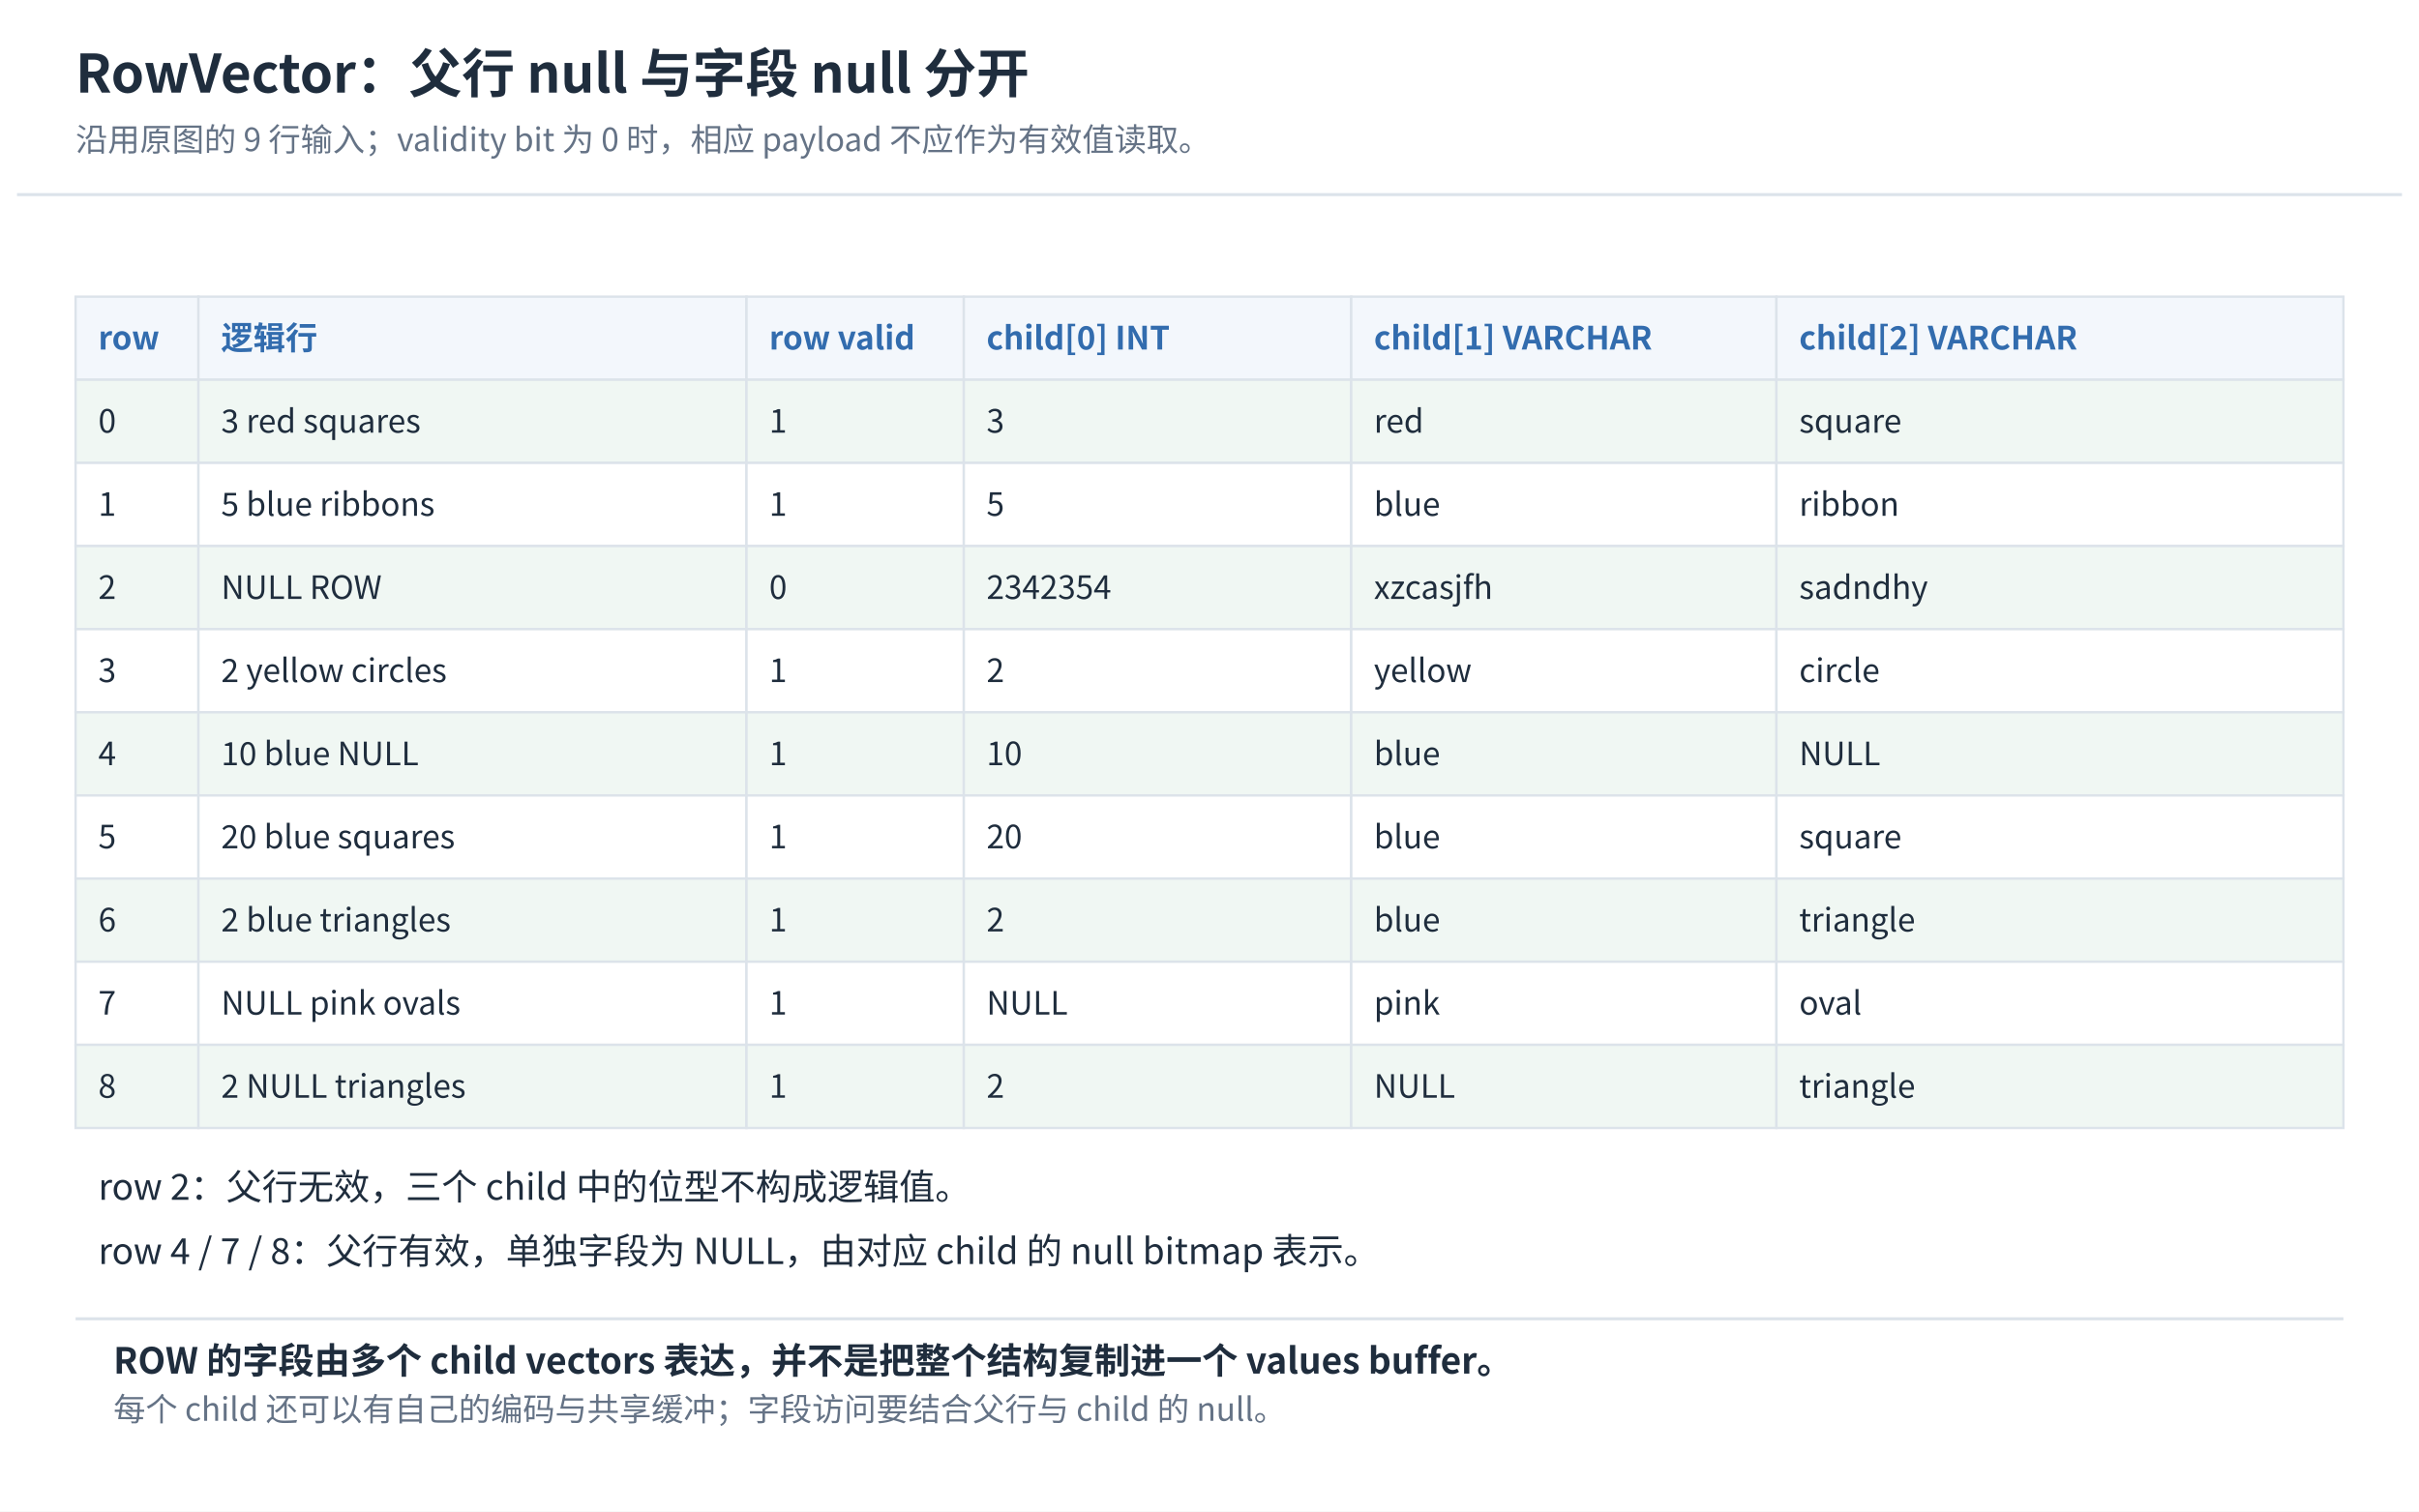
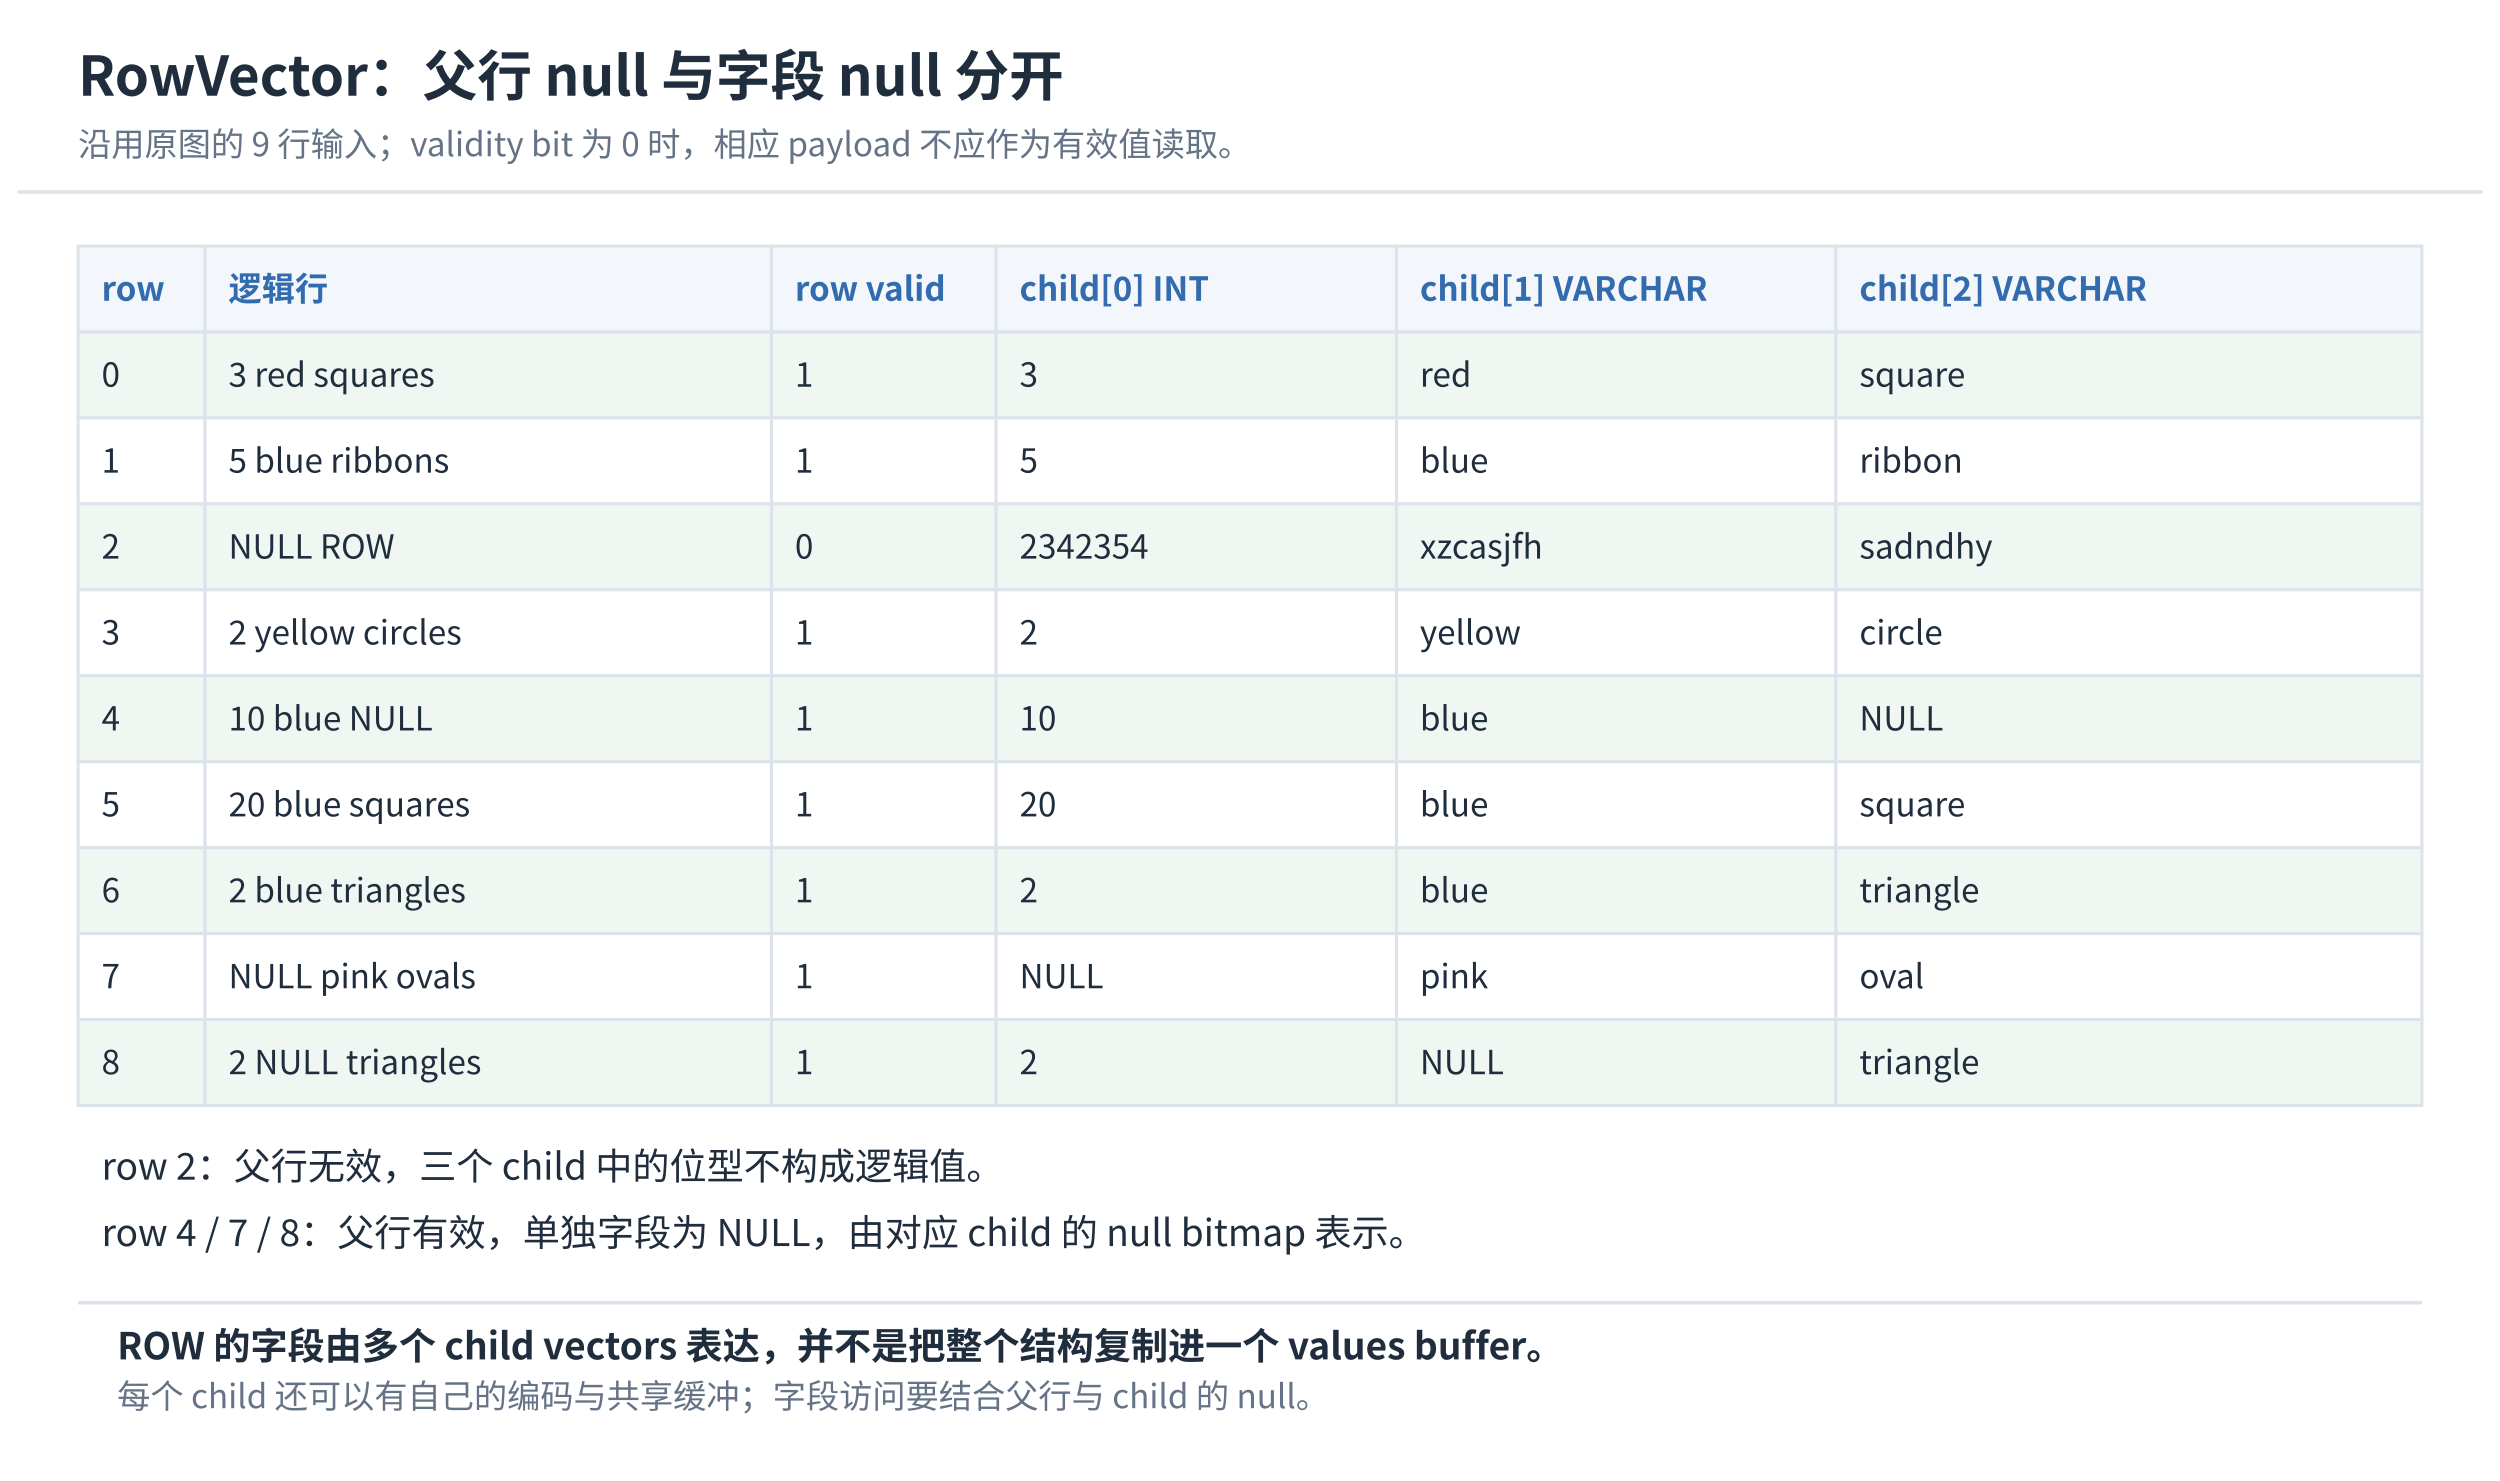
- <svg xmlns="http://www.w3.org/2000/svg" width="1280" height="800" viewBox="0 0 1280 800" role="img" aria-labelledby="title desc">
+ <svg xmlns="http://www.w3.org/2000/svg" width="1280" height="758" viewBox="0 0 1280 758" role="img" aria-labelledby="title desc">
  <defs>
    <marker id="arrow" viewBox="0 0 10 10" refX="9" refY="5" markerWidth="7" markerHeight="7" orient="auto-start-reverse">
      <path d="M 0 1 L 9 5 L 0 9" fill="none" stroke="#657386" stroke-width="1.6" />
    </marker>
  </defs>
-   <rect x="0" y="0" width="1280" height="800" rx="0" fill="white" stroke="none" stroke-width="1" />
-   <rect x="8" y="8" width="1264" height="784" rx="4" fill="white" stroke="none" stroke-width="1" />
-   <rect x="9" y="9" width="1262" height="94" rx="0" fill="white" stroke="none" stroke-width="1" />
-   <line x1="9" y1="103" x2="1271" y2="103" stroke="#dce3ea" stroke-width="1.6" />
+   <rect x="0" y="0" width="1280" height="769" rx="0" fill="white" stroke="none" stroke-width="1" />
+   <rect x="8" y="8" width="1264" height="753" rx="4" fill="white" stroke="none" stroke-width="1" />
+   <rect x="9" y="9" width="1262" height="89.271" rx="0" fill="white" stroke="none" stroke-width="1" />
+   <line x1="9" y1="98.271" x2="1271" y2="98.271" stroke="#dce3ea" stroke-width="1.85" />
  <text x="40" y="49" font-family="Noto Sans SC, Noto Sans CJK SC, Inter, Arial, sans-serif" fill="#1f2d3d" font-size="28" font-weight="600" text-anchor="start">RowVector：父行 null 与字段 null 分开</text>
  <text x="40" y="80" font-family="Noto Sans SC, Noto Sans CJK SC, Inter, Arial, sans-serif" fill="#657386" font-size="17" font-weight="400" text-anchor="start">沿用原图的 9 行输入；validity bit 为 0 时，相应 payload 不应作为有效值读取。</text>
-   <rect x="40" y="157" width="65" height="44" rx="0" fill="#f3f7fc" stroke="#dce3ea" stroke-width="1.25" />
-   <text x="52" y="185.0" font-family="Noto Sans SC, Noto Sans CJK SC, Inter, Arial, sans-serif" fill="#326cae" font-size="17" font-weight="600" text-anchor="start">row</text>
-   <rect x="105" y="157" width="290" height="44" rx="0" fill="#f3f7fc" stroke="#dce3ea" stroke-width="1.25" />
-   <text x="117" y="185.0" font-family="Noto Sans SC, Noto Sans CJK SC, Inter, Arial, sans-serif" fill="#326cae" font-size="17" font-weight="600" text-anchor="start">逻辑行</text>
-   <rect x="395" y="157" width="115" height="44" rx="0" fill="#f3f7fc" stroke="#dce3ea" stroke-width="1.25" />
-   <text x="407" y="185.0" font-family="Noto Sans SC, Noto Sans CJK SC, Inter, Arial, sans-serif" fill="#326cae" font-size="17" font-weight="600" text-anchor="start">row valid</text>
-   <rect x="510" y="157" width="205" height="44" rx="0" fill="#f3f7fc" stroke="#dce3ea" stroke-width="1.25" />
-   <text x="522" y="185.0" font-family="Noto Sans SC, Noto Sans CJK SC, Inter, Arial, sans-serif" fill="#326cae" font-size="17" font-weight="600" text-anchor="start">child[0] INT</text>
-   <rect x="715" y="157" width="225" height="44" rx="0" fill="#f3f7fc" stroke="#dce3ea" stroke-width="1.25" />
-   <text x="727" y="185.0" font-family="Noto Sans SC, Noto Sans CJK SC, Inter, Arial, sans-serif" fill="#326cae" font-size="17" font-weight="600" text-anchor="start">child[1] VARCHAR</text>
-   <rect x="940" y="157" width="300" height="44" rx="0" fill="#f3f7fc" stroke="#dce3ea" stroke-width="1.25" />
-   <text x="952" y="185.0" font-family="Noto Sans SC, Noto Sans CJK SC, Inter, Arial, sans-serif" fill="#326cae" font-size="17" font-weight="600" text-anchor="start">child[2] VARCHAR</text>
-   <rect x="40" y="201" width="65" height="44" rx="0" fill="#f0f7f3" stroke="#dce3ea" stroke-width="1.25" />
-   <text x="52" y="229.0" font-family="Noto Sans SC, Noto Sans CJK SC, Inter, Arial, sans-serif" fill="#1f2d3d" font-size="17" font-weight="400" text-anchor="start">0</text>
-   <rect x="105" y="201" width="290" height="44" rx="0" fill="#f0f7f3" stroke="#dce3ea" stroke-width="1.25" />
-   <text x="117" y="229.0" font-family="Noto Sans SC, Noto Sans CJK SC, Inter, Arial, sans-serif" fill="#1f2d3d" font-size="17" font-weight="400" text-anchor="start">3 red squares</text>
-   <rect x="395" y="201" width="115" height="44" rx="0" fill="#f0f7f3" stroke="#dce3ea" stroke-width="1.25" />
-   <text x="407" y="229.0" font-family="Noto Sans SC, Noto Sans CJK SC, Inter, Arial, sans-serif" fill="#1f2d3d" font-size="17" font-weight="400" text-anchor="start">1</text>
-   <rect x="510" y="201" width="205" height="44" rx="0" fill="#f0f7f3" stroke="#dce3ea" stroke-width="1.25" />
-   <text x="522" y="229.0" font-family="Noto Sans SC, Noto Sans CJK SC, Inter, Arial, sans-serif" fill="#1f2d3d" font-size="17" font-weight="400" text-anchor="start">3</text>
-   <rect x="715" y="201" width="225" height="44" rx="0" fill="#f0f7f3" stroke="#dce3ea" stroke-width="1.25" />
-   <text x="727" y="229.0" font-family="Noto Sans SC, Noto Sans CJK SC, Inter, Arial, sans-serif" fill="#1f2d3d" font-size="17" font-weight="400" text-anchor="start">red</text>
-   <rect x="940" y="201" width="300" height="44" rx="0" fill="#f0f7f3" stroke="#dce3ea" stroke-width="1.25" />
-   <text x="952" y="229.0" font-family="Noto Sans SC, Noto Sans CJK SC, Inter, Arial, sans-serif" fill="#1f2d3d" font-size="17" font-weight="400" text-anchor="start">square</text>
-   <rect x="40" y="245" width="65" height="44" rx="0" fill="white" stroke="#dce3ea" stroke-width="1.25" />
-   <text x="52" y="273.0" font-family="Noto Sans SC, Noto Sans CJK SC, Inter, Arial, sans-serif" fill="#1f2d3d" font-size="17" font-weight="400" text-anchor="start">1</text>
-   <rect x="105" y="245" width="290" height="44" rx="0" fill="white" stroke="#dce3ea" stroke-width="1.25" />
-   <text x="117" y="273.0" font-family="Noto Sans SC, Noto Sans CJK SC, Inter, Arial, sans-serif" fill="#1f2d3d" font-size="17" font-weight="400" text-anchor="start">5 blue ribbons</text>
-   <rect x="395" y="245" width="115" height="44" rx="0" fill="white" stroke="#dce3ea" stroke-width="1.25" />
-   <text x="407" y="273.0" font-family="Noto Sans SC, Noto Sans CJK SC, Inter, Arial, sans-serif" fill="#1f2d3d" font-size="17" font-weight="400" text-anchor="start">1</text>
-   <rect x="510" y="245" width="205" height="44" rx="0" fill="white" stroke="#dce3ea" stroke-width="1.25" />
-   <text x="522" y="273.0" font-family="Noto Sans SC, Noto Sans CJK SC, Inter, Arial, sans-serif" fill="#1f2d3d" font-size="17" font-weight="400" text-anchor="start">5</text>
-   <rect x="715" y="245" width="225" height="44" rx="0" fill="white" stroke="#dce3ea" stroke-width="1.25" />
-   <text x="727" y="273.0" font-family="Noto Sans SC, Noto Sans CJK SC, Inter, Arial, sans-serif" fill="#1f2d3d" font-size="17" font-weight="400" text-anchor="start">blue</text>
-   <rect x="940" y="245" width="300" height="44" rx="0" fill="white" stroke="#dce3ea" stroke-width="1.25" />
-   <text x="952" y="273.0" font-family="Noto Sans SC, Noto Sans CJK SC, Inter, Arial, sans-serif" fill="#1f2d3d" font-size="17" font-weight="400" text-anchor="start">ribbon</text>
-   <rect x="40" y="289" width="65" height="44" rx="0" fill="#f0f7f3" stroke="#dce3ea" stroke-width="1.25" />
-   <text x="52" y="317.0" font-family="Noto Sans SC, Noto Sans CJK SC, Inter, Arial, sans-serif" fill="#1f2d3d" font-size="17" font-weight="400" text-anchor="start">2</text>
-   <rect x="105" y="289" width="290" height="44" rx="0" fill="#f0f7f3" stroke="#dce3ea" stroke-width="1.25" />
-   <text x="117" y="317.0" font-family="Noto Sans SC, Noto Sans CJK SC, Inter, Arial, sans-serif" fill="#1f2d3d" font-size="17" font-weight="400" text-anchor="start">NULL ROW</text>
-   <rect x="395" y="289" width="115" height="44" rx="0" fill="#f0f7f3" stroke="#dce3ea" stroke-width="1.25" />
-   <text x="407" y="317.0" font-family="Noto Sans SC, Noto Sans CJK SC, Inter, Arial, sans-serif" fill="#1f2d3d" font-size="17" font-weight="400" text-anchor="start">0</text>
-   <rect x="510" y="289" width="205" height="44" rx="0" fill="#f0f7f3" stroke="#dce3ea" stroke-width="1.25" />
-   <text x="522" y="317.0" font-family="Noto Sans SC, Noto Sans CJK SC, Inter, Arial, sans-serif" fill="#1f2d3d" font-size="17" font-weight="400" text-anchor="start">2342354</text>
-   <rect x="715" y="289" width="225" height="44" rx="0" fill="#f0f7f3" stroke="#dce3ea" stroke-width="1.25" />
-   <text x="727" y="317.0" font-family="Noto Sans SC, Noto Sans CJK SC, Inter, Arial, sans-serif" fill="#1f2d3d" font-size="17" font-weight="400" text-anchor="start">xzcasjfh</text>
-   <rect x="940" y="289" width="300" height="44" rx="0" fill="#f0f7f3" stroke="#dce3ea" stroke-width="1.25" />
-   <text x="952" y="317.0" font-family="Noto Sans SC, Noto Sans CJK SC, Inter, Arial, sans-serif" fill="#1f2d3d" font-size="17" font-weight="400" text-anchor="start">sadndhy</text>
-   <rect x="40" y="333" width="65" height="44" rx="0" fill="white" stroke="#dce3ea" stroke-width="1.25" />
-   <text x="52" y="361.0" font-family="Noto Sans SC, Noto Sans CJK SC, Inter, Arial, sans-serif" fill="#1f2d3d" font-size="17" font-weight="400" text-anchor="start">3</text>
-   <rect x="105" y="333" width="290" height="44" rx="0" fill="white" stroke="#dce3ea" stroke-width="1.25" />
-   <text x="117" y="361.0" font-family="Noto Sans SC, Noto Sans CJK SC, Inter, Arial, sans-serif" fill="#1f2d3d" font-size="17" font-weight="400" text-anchor="start">2 yellow circles</text>
-   <rect x="395" y="333" width="115" height="44" rx="0" fill="white" stroke="#dce3ea" stroke-width="1.25" />
-   <text x="407" y="361.0" font-family="Noto Sans SC, Noto Sans CJK SC, Inter, Arial, sans-serif" fill="#1f2d3d" font-size="17" font-weight="400" text-anchor="start">1</text>
-   <rect x="510" y="333" width="205" height="44" rx="0" fill="white" stroke="#dce3ea" stroke-width="1.25" />
-   <text x="522" y="361.0" font-family="Noto Sans SC, Noto Sans CJK SC, Inter, Arial, sans-serif" fill="#1f2d3d" font-size="17" font-weight="400" text-anchor="start">2</text>
-   <rect x="715" y="333" width="225" height="44" rx="0" fill="white" stroke="#dce3ea" stroke-width="1.25" />
-   <text x="727" y="361.0" font-family="Noto Sans SC, Noto Sans CJK SC, Inter, Arial, sans-serif" fill="#1f2d3d" font-size="17" font-weight="400" text-anchor="start">yellow</text>
-   <rect x="940" y="333" width="300" height="44" rx="0" fill="white" stroke="#dce3ea" stroke-width="1.25" />
-   <text x="952" y="361.0" font-family="Noto Sans SC, Noto Sans CJK SC, Inter, Arial, sans-serif" fill="#1f2d3d" font-size="17" font-weight="400" text-anchor="start">circle</text>
-   <rect x="40" y="377" width="65" height="44" rx="0" fill="#f0f7f3" stroke="#dce3ea" stroke-width="1.25" />
-   <text x="52" y="405.0" font-family="Noto Sans SC, Noto Sans CJK SC, Inter, Arial, sans-serif" fill="#1f2d3d" font-size="17" font-weight="400" text-anchor="start">4</text>
-   <rect x="105" y="377" width="290" height="44" rx="0" fill="#f0f7f3" stroke="#dce3ea" stroke-width="1.25" />
-   <text x="117" y="405.0" font-family="Noto Sans SC, Noto Sans CJK SC, Inter, Arial, sans-serif" fill="#1f2d3d" font-size="17" font-weight="400" text-anchor="start">10 blue NULL</text>
-   <rect x="395" y="377" width="115" height="44" rx="0" fill="#f0f7f3" stroke="#dce3ea" stroke-width="1.25" />
-   <text x="407" y="405.0" font-family="Noto Sans SC, Noto Sans CJK SC, Inter, Arial, sans-serif" fill="#1f2d3d" font-size="17" font-weight="400" text-anchor="start">1</text>
-   <rect x="510" y="377" width="205" height="44" rx="0" fill="#f0f7f3" stroke="#dce3ea" stroke-width="1.25" />
-   <text x="522" y="405.0" font-family="Noto Sans SC, Noto Sans CJK SC, Inter, Arial, sans-serif" fill="#1f2d3d" font-size="17" font-weight="400" text-anchor="start">10</text>
-   <rect x="715" y="377" width="225" height="44" rx="0" fill="#f0f7f3" stroke="#dce3ea" stroke-width="1.25" />
-   <text x="727" y="405.0" font-family="Noto Sans SC, Noto Sans CJK SC, Inter, Arial, sans-serif" fill="#1f2d3d" font-size="17" font-weight="400" text-anchor="start">blue</text>
-   <rect x="940" y="377" width="300" height="44" rx="0" fill="#f0f7f3" stroke="#dce3ea" stroke-width="1.25" />
-   <text x="952" y="405.0" font-family="Noto Sans SC, Noto Sans CJK SC, Inter, Arial, sans-serif" fill="#1f2d3d" font-size="17" font-weight="400" text-anchor="start">NULL</text>
-   <rect x="40" y="421" width="65" height="44" rx="0" fill="white" stroke="#dce3ea" stroke-width="1.25" />
-   <text x="52" y="449.0" font-family="Noto Sans SC, Noto Sans CJK SC, Inter, Arial, sans-serif" fill="#1f2d3d" font-size="17" font-weight="400" text-anchor="start">5</text>
-   <rect x="105" y="421" width="290" height="44" rx="0" fill="white" stroke="#dce3ea" stroke-width="1.25" />
-   <text x="117" y="449.0" font-family="Noto Sans SC, Noto Sans CJK SC, Inter, Arial, sans-serif" fill="#1f2d3d" font-size="17" font-weight="400" text-anchor="start">20 blue squares</text>
-   <rect x="395" y="421" width="115" height="44" rx="0" fill="white" stroke="#dce3ea" stroke-width="1.25" />
-   <text x="407" y="449.0" font-family="Noto Sans SC, Noto Sans CJK SC, Inter, Arial, sans-serif" fill="#1f2d3d" font-size="17" font-weight="400" text-anchor="start">1</text>
-   <rect x="510" y="421" width="205" height="44" rx="0" fill="white" stroke="#dce3ea" stroke-width="1.25" />
-   <text x="522" y="449.0" font-family="Noto Sans SC, Noto Sans CJK SC, Inter, Arial, sans-serif" fill="#1f2d3d" font-size="17" font-weight="400" text-anchor="start">20</text>
-   <rect x="715" y="421" width="225" height="44" rx="0" fill="white" stroke="#dce3ea" stroke-width="1.25" />
-   <text x="727" y="449.0" font-family="Noto Sans SC, Noto Sans CJK SC, Inter, Arial, sans-serif" fill="#1f2d3d" font-size="17" font-weight="400" text-anchor="start">blue</text>
-   <rect x="940" y="421" width="300" height="44" rx="0" fill="white" stroke="#dce3ea" stroke-width="1.25" />
-   <text x="952" y="449.0" font-family="Noto Sans SC, Noto Sans CJK SC, Inter, Arial, sans-serif" fill="#1f2d3d" font-size="17" font-weight="400" text-anchor="start">square</text>
-   <rect x="40" y="465" width="65" height="44" rx="0" fill="#f0f7f3" stroke="#dce3ea" stroke-width="1.25" />
-   <text x="52" y="493.0" font-family="Noto Sans SC, Noto Sans CJK SC, Inter, Arial, sans-serif" fill="#1f2d3d" font-size="17" font-weight="400" text-anchor="start">6</text>
-   <rect x="105" y="465" width="290" height="44" rx="0" fill="#f0f7f3" stroke="#dce3ea" stroke-width="1.25" />
-   <text x="117" y="493.0" font-family="Noto Sans SC, Noto Sans CJK SC, Inter, Arial, sans-serif" fill="#1f2d3d" font-size="17" font-weight="400" text-anchor="start">2 blue triangles</text>
-   <rect x="395" y="465" width="115" height="44" rx="0" fill="#f0f7f3" stroke="#dce3ea" stroke-width="1.25" />
-   <text x="407" y="493.0" font-family="Noto Sans SC, Noto Sans CJK SC, Inter, Arial, sans-serif" fill="#1f2d3d" font-size="17" font-weight="400" text-anchor="start">1</text>
-   <rect x="510" y="465" width="205" height="44" rx="0" fill="#f0f7f3" stroke="#dce3ea" stroke-width="1.25" />
-   <text x="522" y="493.0" font-family="Noto Sans SC, Noto Sans CJK SC, Inter, Arial, sans-serif" fill="#1f2d3d" font-size="17" font-weight="400" text-anchor="start">2</text>
-   <rect x="715" y="465" width="225" height="44" rx="0" fill="#f0f7f3" stroke="#dce3ea" stroke-width="1.25" />
-   <text x="727" y="493.0" font-family="Noto Sans SC, Noto Sans CJK SC, Inter, Arial, sans-serif" fill="#1f2d3d" font-size="17" font-weight="400" text-anchor="start">blue</text>
-   <rect x="940" y="465" width="300" height="44" rx="0" fill="#f0f7f3" stroke="#dce3ea" stroke-width="1.25" />
-   <text x="952" y="493.0" font-family="Noto Sans SC, Noto Sans CJK SC, Inter, Arial, sans-serif" fill="#1f2d3d" font-size="17" font-weight="400" text-anchor="start">triangle</text>
-   <rect x="40" y="509" width="65" height="44" rx="0" fill="white" stroke="#dce3ea" stroke-width="1.25" />
-   <text x="52" y="537.0" font-family="Noto Sans SC, Noto Sans CJK SC, Inter, Arial, sans-serif" fill="#1f2d3d" font-size="17" font-weight="400" text-anchor="start">7</text>
-   <rect x="105" y="509" width="290" height="44" rx="0" fill="white" stroke="#dce3ea" stroke-width="1.25" />
-   <text x="117" y="537.0" font-family="Noto Sans SC, Noto Sans CJK SC, Inter, Arial, sans-serif" fill="#1f2d3d" font-size="17" font-weight="400" text-anchor="start">NULL pink ovals</text>
-   <rect x="395" y="509" width="115" height="44" rx="0" fill="white" stroke="#dce3ea" stroke-width="1.25" />
-   <text x="407" y="537.0" font-family="Noto Sans SC, Noto Sans CJK SC, Inter, Arial, sans-serif" fill="#1f2d3d" font-size="17" font-weight="400" text-anchor="start">1</text>
-   <rect x="510" y="509" width="205" height="44" rx="0" fill="white" stroke="#dce3ea" stroke-width="1.25" />
-   <text x="522" y="537.0" font-family="Noto Sans SC, Noto Sans CJK SC, Inter, Arial, sans-serif" fill="#1f2d3d" font-size="17" font-weight="400" text-anchor="start">NULL</text>
-   <rect x="715" y="509" width="225" height="44" rx="0" fill="white" stroke="#dce3ea" stroke-width="1.25" />
-   <text x="727" y="537.0" font-family="Noto Sans SC, Noto Sans CJK SC, Inter, Arial, sans-serif" fill="#1f2d3d" font-size="17" font-weight="400" text-anchor="start">pink</text>
-   <rect x="940" y="509" width="300" height="44" rx="0" fill="white" stroke="#dce3ea" stroke-width="1.25" />
-   <text x="952" y="537.0" font-family="Noto Sans SC, Noto Sans CJK SC, Inter, Arial, sans-serif" fill="#1f2d3d" font-size="17" font-weight="400" text-anchor="start">oval</text>
-   <rect x="40" y="553" width="65" height="44" rx="0" fill="#f0f7f3" stroke="#dce3ea" stroke-width="1.25" />
-   <text x="52" y="581.0" font-family="Noto Sans SC, Noto Sans CJK SC, Inter, Arial, sans-serif" fill="#1f2d3d" font-size="17" font-weight="400" text-anchor="start">8</text>
-   <rect x="105" y="553" width="290" height="44" rx="0" fill="#f0f7f3" stroke="#dce3ea" stroke-width="1.25" />
-   <text x="117" y="581.0" font-family="Noto Sans SC, Noto Sans CJK SC, Inter, Arial, sans-serif" fill="#1f2d3d" font-size="17" font-weight="400" text-anchor="start">2 NULL triangles</text>
-   <rect x="395" y="553" width="115" height="44" rx="0" fill="#f0f7f3" stroke="#dce3ea" stroke-width="1.25" />
-   <text x="407" y="581.0" font-family="Noto Sans SC, Noto Sans CJK SC, Inter, Arial, sans-serif" fill="#1f2d3d" font-size="17" font-weight="400" text-anchor="start">1</text>
-   <rect x="510" y="553" width="205" height="44" rx="0" fill="#f0f7f3" stroke="#dce3ea" stroke-width="1.25" />
-   <text x="522" y="581.0" font-family="Noto Sans SC, Noto Sans CJK SC, Inter, Arial, sans-serif" fill="#1f2d3d" font-size="17" font-weight="400" text-anchor="start">2</text>
-   <rect x="715" y="553" width="225" height="44" rx="0" fill="#f0f7f3" stroke="#dce3ea" stroke-width="1.25" />
-   <text x="727" y="581.0" font-family="Noto Sans SC, Noto Sans CJK SC, Inter, Arial, sans-serif" fill="#1f2d3d" font-size="17" font-weight="400" text-anchor="start">NULL</text>
-   <rect x="940" y="553" width="300" height="44" rx="0" fill="#f0f7f3" stroke="#dce3ea" stroke-width="1.25" />
-   <text x="952" y="581.0" font-family="Noto Sans SC, Noto Sans CJK SC, Inter, Arial, sans-serif" fill="#1f2d3d" font-size="17" font-weight="400" text-anchor="start">triangle</text>
-   <text x="52" y="635" font-family="Noto Sans SC, Noto Sans CJK SC, Inter, Arial, sans-serif" fill="#1f2d3d" font-size="19" font-weight="400" text-anchor="start">row 2：父行无效，三个 child 中的位型不构成逻辑值。</text>
-   <text x="52" y="669" font-family="Noto Sans SC, Noto Sans CJK SC, Inter, Arial, sans-serif" fill="#1f2d3d" font-size="19" font-weight="400" text-anchor="start">row 4 / 7 / 8：父行有效，单独字段为 NULL，由对应 child 的 null bitmap 表示。</text>
-   <rect x="40" y="698" width="1200" height="70" rx="4" fill="#ffffff" stroke="none" stroke-width="1" />
-   <line x1="40.0" y1="698.0" x2="1240.0" y2="698.0" stroke="#dce3ea" stroke-width="1.6" data-style-decoration="summary-divider" />
-   <text x="60" y="727" font-family="Noto Sans SC, Noto Sans CJK SC, Inter, Arial, sans-serif" fill="#1f2d3d" font-size="19" font-weight="600" text-anchor="start">ROW 的字段由多个 child vectors 表达，并不是把整个结构复制进一个 values buffer。</text>
-   <text x="60" y="752" font-family="Noto Sans SC, Noto Sans CJK SC, Inter, Arial, sans-serif" fill="#657386" font-size="17" font-weight="400" text-anchor="start">每个 child 还可以有自己的编码与共享缓冲；字段访问要结合父行与 child 的 null。</text>
+   <rect x="40" y="126" width="65" height="44" rx="0" fill="#f3f7fc" stroke="#dce3ea" stroke-width="1.55" />
+   <text x="52" y="154" font-family="Noto Sans SC, Noto Sans CJK SC, Inter, Arial, sans-serif" fill="#326cae" font-size="17" font-weight="600" text-anchor="start">row</text>
+   <rect x="105" y="126" width="290" height="44" rx="0" fill="#f3f7fc" stroke="#dce3ea" stroke-width="1.55" />
+   <text x="117" y="154" font-family="Noto Sans SC, Noto Sans CJK SC, Inter, Arial, sans-serif" fill="#326cae" font-size="17" font-weight="600" text-anchor="start">逻辑行</text>
+   <rect x="395" y="126" width="115" height="44" rx="0" fill="#f3f7fc" stroke="#dce3ea" stroke-width="1.55" />
+   <text x="407" y="154" font-family="Noto Sans SC, Noto Sans CJK SC, Inter, Arial, sans-serif" fill="#326cae" font-size="17" font-weight="600" text-anchor="start">row valid</text>
+   <rect x="510" y="126" width="205" height="44" rx="0" fill="#f3f7fc" stroke="#dce3ea" stroke-width="1.55" />
+   <text x="522" y="154" font-family="Noto Sans SC, Noto Sans CJK SC, Inter, Arial, sans-serif" fill="#326cae" font-size="17" font-weight="600" text-anchor="start">child[0] INT</text>
+   <rect x="715" y="126" width="225" height="44" rx="0" fill="#f3f7fc" stroke="#dce3ea" stroke-width="1.55" />
+   <text x="727" y="154" font-family="Noto Sans SC, Noto Sans CJK SC, Inter, Arial, sans-serif" fill="#326cae" font-size="17" font-weight="600" text-anchor="start">child[1] VARCHAR</text>
+   <rect x="940" y="126" width="300" height="44" rx="0" fill="#f3f7fc" stroke="#dce3ea" stroke-width="1.55" />
+   <text x="952" y="154" font-family="Noto Sans SC, Noto Sans CJK SC, Inter, Arial, sans-serif" fill="#326cae" font-size="17" font-weight="600" text-anchor="start">child[2] VARCHAR</text>
+   <rect x="40" y="170" width="65" height="44" rx="0" fill="#f0f7f3" stroke="#dce3ea" stroke-width="1.55" />
+   <text x="52" y="198" font-family="Noto Sans SC, Noto Sans CJK SC, Inter, Arial, sans-serif" fill="#1f2d3d" font-size="17" font-weight="400" text-anchor="start">0</text>
+   <rect x="105" y="170" width="290" height="44" rx="0" fill="#f0f7f3" stroke="#dce3ea" stroke-width="1.55" />
+   <text x="117" y="198" font-family="Noto Sans SC, Noto Sans CJK SC, Inter, Arial, sans-serif" fill="#1f2d3d" font-size="17" font-weight="400" text-anchor="start">3 red squares</text>
+   <rect x="395" y="170" width="115" height="44" rx="0" fill="#f0f7f3" stroke="#dce3ea" stroke-width="1.55" />
+   <text x="407" y="198" font-family="Noto Sans SC, Noto Sans CJK SC, Inter, Arial, sans-serif" fill="#1f2d3d" font-size="17" font-weight="400" text-anchor="start">1</text>
+   <rect x="510" y="170" width="205" height="44" rx="0" fill="#f0f7f3" stroke="#dce3ea" stroke-width="1.55" />
+   <text x="522" y="198" font-family="Noto Sans SC, Noto Sans CJK SC, Inter, Arial, sans-serif" fill="#1f2d3d" font-size="17" font-weight="400" text-anchor="start">3</text>
+   <rect x="715" y="170" width="225" height="44" rx="0" fill="#f0f7f3" stroke="#dce3ea" stroke-width="1.55" />
+   <text x="727" y="198" font-family="Noto Sans SC, Noto Sans CJK SC, Inter, Arial, sans-serif" fill="#1f2d3d" font-size="17" font-weight="400" text-anchor="start">red</text>
+   <rect x="940" y="170" width="300" height="44" rx="0" fill="#f0f7f3" stroke="#dce3ea" stroke-width="1.55" />
+   <text x="952" y="198" font-family="Noto Sans SC, Noto Sans CJK SC, Inter, Arial, sans-serif" fill="#1f2d3d" font-size="17" font-weight="400" text-anchor="start">square</text>
+   <rect x="40" y="214" width="65" height="44" rx="0" fill="white" stroke="#dce3ea" stroke-width="1.55" />
+   <text x="52" y="242" font-family="Noto Sans SC, Noto Sans CJK SC, Inter, Arial, sans-serif" fill="#1f2d3d" font-size="17" font-weight="400" text-anchor="start">1</text>
+   <rect x="105" y="214" width="290" height="44" rx="0" fill="white" stroke="#dce3ea" stroke-width="1.55" />
+   <text x="117" y="242" font-family="Noto Sans SC, Noto Sans CJK SC, Inter, Arial, sans-serif" fill="#1f2d3d" font-size="17" font-weight="400" text-anchor="start">5 blue ribbons</text>
+   <rect x="395" y="214" width="115" height="44" rx="0" fill="white" stroke="#dce3ea" stroke-width="1.55" />
+   <text x="407" y="242" font-family="Noto Sans SC, Noto Sans CJK SC, Inter, Arial, sans-serif" fill="#1f2d3d" font-size="17" font-weight="400" text-anchor="start">1</text>
+   <rect x="510" y="214" width="205" height="44" rx="0" fill="white" stroke="#dce3ea" stroke-width="1.55" />
+   <text x="522" y="242" font-family="Noto Sans SC, Noto Sans CJK SC, Inter, Arial, sans-serif" fill="#1f2d3d" font-size="17" font-weight="400" text-anchor="start">5</text>
+   <rect x="715" y="214" width="225" height="44" rx="0" fill="white" stroke="#dce3ea" stroke-width="1.55" />
+   <text x="727" y="242" font-family="Noto Sans SC, Noto Sans CJK SC, Inter, Arial, sans-serif" fill="#1f2d3d" font-size="17" font-weight="400" text-anchor="start">blue</text>
+   <rect x="940" y="214" width="300" height="44" rx="0" fill="white" stroke="#dce3ea" stroke-width="1.55" />
+   <text x="952" y="242" font-family="Noto Sans SC, Noto Sans CJK SC, Inter, Arial, sans-serif" fill="#1f2d3d" font-size="17" font-weight="400" text-anchor="start">ribbon</text>
+   <rect x="40" y="258" width="65" height="44" rx="0" fill="#f0f7f3" stroke="#dce3ea" stroke-width="1.55" />
+   <text x="52" y="286" font-family="Noto Sans SC, Noto Sans CJK SC, Inter, Arial, sans-serif" fill="#1f2d3d" font-size="17" font-weight="400" text-anchor="start">2</text>
+   <rect x="105" y="258" width="290" height="44" rx="0" fill="#f0f7f3" stroke="#dce3ea" stroke-width="1.55" />
+   <text x="117" y="286" font-family="Noto Sans SC, Noto Sans CJK SC, Inter, Arial, sans-serif" fill="#1f2d3d" font-size="17" font-weight="400" text-anchor="start">NULL ROW</text>
+   <rect x="395" y="258" width="115" height="44" rx="0" fill="#f0f7f3" stroke="#dce3ea" stroke-width="1.55" />
+   <text x="407" y="286" font-family="Noto Sans SC, Noto Sans CJK SC, Inter, Arial, sans-serif" fill="#1f2d3d" font-size="17" font-weight="400" text-anchor="start">0</text>
+   <rect x="510" y="258" width="205" height="44" rx="0" fill="#f0f7f3" stroke="#dce3ea" stroke-width="1.55" />
+   <text x="522" y="286" font-family="Noto Sans SC, Noto Sans CJK SC, Inter, Arial, sans-serif" fill="#1f2d3d" font-size="17" font-weight="400" text-anchor="start">2342354</text>
+   <rect x="715" y="258" width="225" height="44" rx="0" fill="#f0f7f3" stroke="#dce3ea" stroke-width="1.55" />
+   <text x="727" y="286" font-family="Noto Sans SC, Noto Sans CJK SC, Inter, Arial, sans-serif" fill="#1f2d3d" font-size="17" font-weight="400" text-anchor="start">xzcasjfh</text>
+   <rect x="940" y="258" width="300" height="44" rx="0" fill="#f0f7f3" stroke="#dce3ea" stroke-width="1.55" />
+   <text x="952" y="286" font-family="Noto Sans SC, Noto Sans CJK SC, Inter, Arial, sans-serif" fill="#1f2d3d" font-size="17" font-weight="400" text-anchor="start">sadndhy</text>
+   <rect x="40" y="302" width="65" height="44" rx="0" fill="white" stroke="#dce3ea" stroke-width="1.55" />
+   <text x="52" y="330" font-family="Noto Sans SC, Noto Sans CJK SC, Inter, Arial, sans-serif" fill="#1f2d3d" font-size="17" font-weight="400" text-anchor="start">3</text>
+   <rect x="105" y="302" width="290" height="44" rx="0" fill="white" stroke="#dce3ea" stroke-width="1.55" />
+   <text x="117" y="330" font-family="Noto Sans SC, Noto Sans CJK SC, Inter, Arial, sans-serif" fill="#1f2d3d" font-size="17" font-weight="400" text-anchor="start">2 yellow circles</text>
+   <rect x="395" y="302" width="115" height="44" rx="0" fill="white" stroke="#dce3ea" stroke-width="1.55" />
+   <text x="407" y="330" font-family="Noto Sans SC, Noto Sans CJK SC, Inter, Arial, sans-serif" fill="#1f2d3d" font-size="17" font-weight="400" text-anchor="start">1</text>
+   <rect x="510" y="302" width="205" height="44" rx="0" fill="white" stroke="#dce3ea" stroke-width="1.55" />
+   <text x="522" y="330" font-family="Noto Sans SC, Noto Sans CJK SC, Inter, Arial, sans-serif" fill="#1f2d3d" font-size="17" font-weight="400" text-anchor="start">2</text>
+   <rect x="715" y="302" width="225" height="44" rx="0" fill="white" stroke="#dce3ea" stroke-width="1.55" />
+   <text x="727" y="330" font-family="Noto Sans SC, Noto Sans CJK SC, Inter, Arial, sans-serif" fill="#1f2d3d" font-size="17" font-weight="400" text-anchor="start">yellow</text>
+   <rect x="940" y="302" width="300" height="44" rx="0" fill="white" stroke="#dce3ea" stroke-width="1.55" />
+   <text x="952" y="330" font-family="Noto Sans SC, Noto Sans CJK SC, Inter, Arial, sans-serif" fill="#1f2d3d" font-size="17" font-weight="400" text-anchor="start">circle</text>
+   <rect x="40" y="346" width="65" height="44" rx="0" fill="#f0f7f3" stroke="#dce3ea" stroke-width="1.55" />
+   <text x="52" y="374" font-family="Noto Sans SC, Noto Sans CJK SC, Inter, Arial, sans-serif" fill="#1f2d3d" font-size="17" font-weight="400" text-anchor="start">4</text>
+   <rect x="105" y="346" width="290" height="44" rx="0" fill="#f0f7f3" stroke="#dce3ea" stroke-width="1.55" />
+   <text x="117" y="374" font-family="Noto Sans SC, Noto Sans CJK SC, Inter, Arial, sans-serif" fill="#1f2d3d" font-size="17" font-weight="400" text-anchor="start">10 blue NULL</text>
+   <rect x="395" y="346" width="115" height="44" rx="0" fill="#f0f7f3" stroke="#dce3ea" stroke-width="1.55" />
+   <text x="407" y="374" font-family="Noto Sans SC, Noto Sans CJK SC, Inter, Arial, sans-serif" fill="#1f2d3d" font-size="17" font-weight="400" text-anchor="start">1</text>
+   <rect x="510" y="346" width="205" height="44" rx="0" fill="#f0f7f3" stroke="#dce3ea" stroke-width="1.55" />
+   <text x="522" y="374" font-family="Noto Sans SC, Noto Sans CJK SC, Inter, Arial, sans-serif" fill="#1f2d3d" font-size="17" font-weight="400" text-anchor="start">10</text>
+   <rect x="715" y="346" width="225" height="44" rx="0" fill="#f0f7f3" stroke="#dce3ea" stroke-width="1.55" />
+   <text x="727" y="374" font-family="Noto Sans SC, Noto Sans CJK SC, Inter, Arial, sans-serif" fill="#1f2d3d" font-size="17" font-weight="400" text-anchor="start">blue</text>
+   <rect x="940" y="346" width="300" height="44" rx="0" fill="#f0f7f3" stroke="#dce3ea" stroke-width="1.55" />
+   <text x="952" y="374" font-family="Noto Sans SC, Noto Sans CJK SC, Inter, Arial, sans-serif" fill="#1f2d3d" font-size="17" font-weight="400" text-anchor="start">NULL</text>
+   <rect x="40" y="390" width="65" height="44" rx="0" fill="white" stroke="#dce3ea" stroke-width="1.55" />
+   <text x="52" y="418" font-family="Noto Sans SC, Noto Sans CJK SC, Inter, Arial, sans-serif" fill="#1f2d3d" font-size="17" font-weight="400" text-anchor="start">5</text>
+   <rect x="105" y="390" width="290" height="44" rx="0" fill="white" stroke="#dce3ea" stroke-width="1.55" />
+   <text x="117" y="418" font-family="Noto Sans SC, Noto Sans CJK SC, Inter, Arial, sans-serif" fill="#1f2d3d" font-size="17" font-weight="400" text-anchor="start">20 blue squares</text>
+   <rect x="395" y="390" width="115" height="44" rx="0" fill="white" stroke="#dce3ea" stroke-width="1.55" />
+   <text x="407" y="418" font-family="Noto Sans SC, Noto Sans CJK SC, Inter, Arial, sans-serif" fill="#1f2d3d" font-size="17" font-weight="400" text-anchor="start">1</text>
+   <rect x="510" y="390" width="205" height="44" rx="0" fill="white" stroke="#dce3ea" stroke-width="1.55" />
+   <text x="522" y="418" font-family="Noto Sans SC, Noto Sans CJK SC, Inter, Arial, sans-serif" fill="#1f2d3d" font-size="17" font-weight="400" text-anchor="start">20</text>
+   <rect x="715" y="390" width="225" height="44" rx="0" fill="white" stroke="#dce3ea" stroke-width="1.55" />
+   <text x="727" y="418" font-family="Noto Sans SC, Noto Sans CJK SC, Inter, Arial, sans-serif" fill="#1f2d3d" font-size="17" font-weight="400" text-anchor="start">blue</text>
+   <rect x="940" y="390" width="300" height="44" rx="0" fill="white" stroke="#dce3ea" stroke-width="1.55" />
+   <text x="952" y="418" font-family="Noto Sans SC, Noto Sans CJK SC, Inter, Arial, sans-serif" fill="#1f2d3d" font-size="17" font-weight="400" text-anchor="start">square</text>
+   <rect x="40" y="434" width="65" height="44" rx="0" fill="#f0f7f3" stroke="#dce3ea" stroke-width="1.55" />
+   <text x="52" y="462" font-family="Noto Sans SC, Noto Sans CJK SC, Inter, Arial, sans-serif" fill="#1f2d3d" font-size="17" font-weight="400" text-anchor="start">6</text>
+   <rect x="105" y="434" width="290" height="44" rx="0" fill="#f0f7f3" stroke="#dce3ea" stroke-width="1.55" />
+   <text x="117" y="462" font-family="Noto Sans SC, Noto Sans CJK SC, Inter, Arial, sans-serif" fill="#1f2d3d" font-size="17" font-weight="400" text-anchor="start">2 blue triangles</text>
+   <rect x="395" y="434" width="115" height="44" rx="0" fill="#f0f7f3" stroke="#dce3ea" stroke-width="1.55" />
+   <text x="407" y="462" font-family="Noto Sans SC, Noto Sans CJK SC, Inter, Arial, sans-serif" fill="#1f2d3d" font-size="17" font-weight="400" text-anchor="start">1</text>
+   <rect x="510" y="434" width="205" height="44" rx="0" fill="#f0f7f3" stroke="#dce3ea" stroke-width="1.55" />
+   <text x="522" y="462" font-family="Noto Sans SC, Noto Sans CJK SC, Inter, Arial, sans-serif" fill="#1f2d3d" font-size="17" font-weight="400" text-anchor="start">2</text>
+   <rect x="715" y="434" width="225" height="44" rx="0" fill="#f0f7f3" stroke="#dce3ea" stroke-width="1.55" />
+   <text x="727" y="462" font-family="Noto Sans SC, Noto Sans CJK SC, Inter, Arial, sans-serif" fill="#1f2d3d" font-size="17" font-weight="400" text-anchor="start">blue</text>
+   <rect x="940" y="434" width="300" height="44" rx="0" fill="#f0f7f3" stroke="#dce3ea" stroke-width="1.55" />
+   <text x="952" y="462" font-family="Noto Sans SC, Noto Sans CJK SC, Inter, Arial, sans-serif" fill="#1f2d3d" font-size="17" font-weight="400" text-anchor="start">triangle</text>
+   <rect x="40" y="478" width="65" height="44" rx="0" fill="white" stroke="#dce3ea" stroke-width="1.55" />
+   <text x="52" y="506" font-family="Noto Sans SC, Noto Sans CJK SC, Inter, Arial, sans-serif" fill="#1f2d3d" font-size="17" font-weight="400" text-anchor="start">7</text>
+   <rect x="105" y="478" width="290" height="44" rx="0" fill="white" stroke="#dce3ea" stroke-width="1.55" />
+   <text x="117" y="506" font-family="Noto Sans SC, Noto Sans CJK SC, Inter, Arial, sans-serif" fill="#1f2d3d" font-size="17" font-weight="400" text-anchor="start">NULL pink ovals</text>
+   <rect x="395" y="478" width="115" height="44" rx="0" fill="white" stroke="#dce3ea" stroke-width="1.55" />
+   <text x="407" y="506" font-family="Noto Sans SC, Noto Sans CJK SC, Inter, Arial, sans-serif" fill="#1f2d3d" font-size="17" font-weight="400" text-anchor="start">1</text>
+   <rect x="510" y="478" width="205" height="44" rx="0" fill="white" stroke="#dce3ea" stroke-width="1.55" />
+   <text x="522" y="506" font-family="Noto Sans SC, Noto Sans CJK SC, Inter, Arial, sans-serif" fill="#1f2d3d" font-size="17" font-weight="400" text-anchor="start">NULL</text>
+   <rect x="715" y="478" width="225" height="44" rx="0" fill="white" stroke="#dce3ea" stroke-width="1.55" />
+   <text x="727" y="506" font-family="Noto Sans SC, Noto Sans CJK SC, Inter, Arial, sans-serif" fill="#1f2d3d" font-size="17" font-weight="400" text-anchor="start">pink</text>
+   <rect x="940" y="478" width="300" height="44" rx="0" fill="white" stroke="#dce3ea" stroke-width="1.55" />
+   <text x="952" y="506" font-family="Noto Sans SC, Noto Sans CJK SC, Inter, Arial, sans-serif" fill="#1f2d3d" font-size="17" font-weight="400" text-anchor="start">oval</text>
+   <rect x="40" y="522" width="65" height="44" rx="0" fill="#f0f7f3" stroke="#dce3ea" stroke-width="1.55" />
+   <text x="52" y="550" font-family="Noto Sans SC, Noto Sans CJK SC, Inter, Arial, sans-serif" fill="#1f2d3d" font-size="17" font-weight="400" text-anchor="start">8</text>
+   <rect x="105" y="522" width="290" height="44" rx="0" fill="#f0f7f3" stroke="#dce3ea" stroke-width="1.55" />
+   <text x="117" y="550" font-family="Noto Sans SC, Noto Sans CJK SC, Inter, Arial, sans-serif" fill="#1f2d3d" font-size="17" font-weight="400" text-anchor="start">2 NULL triangles</text>
+   <rect x="395" y="522" width="115" height="44" rx="0" fill="#f0f7f3" stroke="#dce3ea" stroke-width="1.55" />
+   <text x="407" y="550" font-family="Noto Sans SC, Noto Sans CJK SC, Inter, Arial, sans-serif" fill="#1f2d3d" font-size="17" font-weight="400" text-anchor="start">1</text>
+   <rect x="510" y="522" width="205" height="44" rx="0" fill="#f0f7f3" stroke="#dce3ea" stroke-width="1.55" />
+   <text x="522" y="550" font-family="Noto Sans SC, Noto Sans CJK SC, Inter, Arial, sans-serif" fill="#1f2d3d" font-size="17" font-weight="400" text-anchor="start">2</text>
+   <rect x="715" y="522" width="225" height="44" rx="0" fill="#f0f7f3" stroke="#dce3ea" stroke-width="1.55" />
+   <text x="727" y="550" font-family="Noto Sans SC, Noto Sans CJK SC, Inter, Arial, sans-serif" fill="#1f2d3d" font-size="17" font-weight="400" text-anchor="start">NULL</text>
+   <rect x="940" y="522" width="300" height="44" rx="0" fill="#f0f7f3" stroke="#dce3ea" stroke-width="1.55" />
+   <text x="952" y="550" font-family="Noto Sans SC, Noto Sans CJK SC, Inter, Arial, sans-serif" fill="#1f2d3d" font-size="17" font-weight="400" text-anchor="start">triangle</text>
+   <text x="52" y="604" font-family="Noto Sans SC, Noto Sans CJK SC, Inter, Arial, sans-serif" fill="#1f2d3d" font-size="19" font-weight="400" text-anchor="start">row 2：父行无效，三个 child 中的位型不构成逻辑值。</text>
+   <text x="52" y="638" font-family="Noto Sans SC, Noto Sans CJK SC, Inter, Arial, sans-serif" fill="#1f2d3d" font-size="19" font-weight="400" text-anchor="start">row 4 / 7 / 8：父行有效，单独字段为 NULL，由对应 child 的 null bitmap 表示。</text>
+   <rect x="40" y="667" width="1200" height="70" rx="4" fill="#ffffff" stroke="none" stroke-width="1" />
+   <line x1="40.0" y1="667" x2="1240.0" y2="667" stroke="#dce3ea" stroke-width="1.85" data-style-decoration="summary-divider" />
+   <text x="60" y="696" font-family="Noto Sans SC, Noto Sans CJK SC, Inter, Arial, sans-serif" fill="#1f2d3d" font-size="19" font-weight="600" text-anchor="start">ROW 的字段由多个 child vectors 表达，并不是把整个结构复制进一个 values buffer。</text>
+   <text x="60" y="721" font-family="Noto Sans SC, Noto Sans CJK SC, Inter, Arial, sans-serif" fill="#657386" font-size="17" font-weight="400" text-anchor="start">每个 child 还可以有自己的编码与共享缓冲；字段访问要结合父行与 child 的 null。</text>
</svg>
